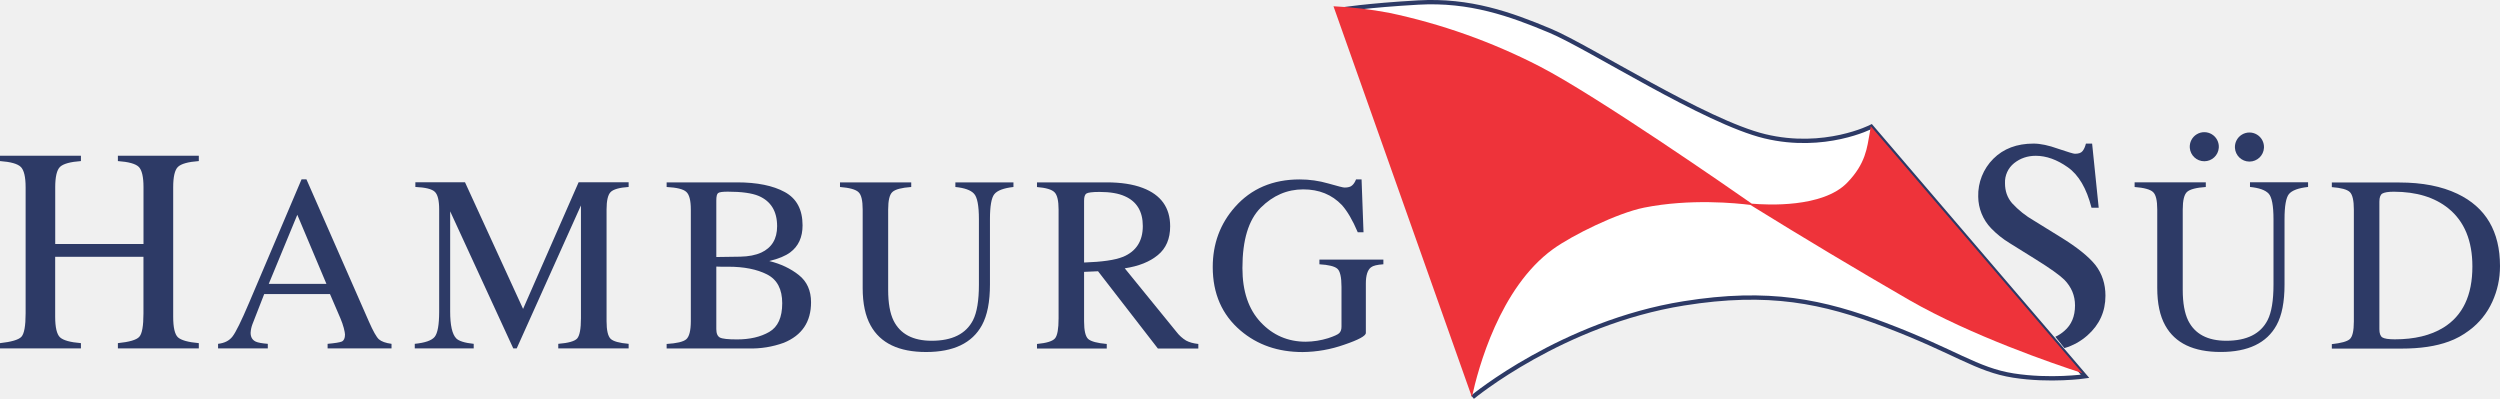
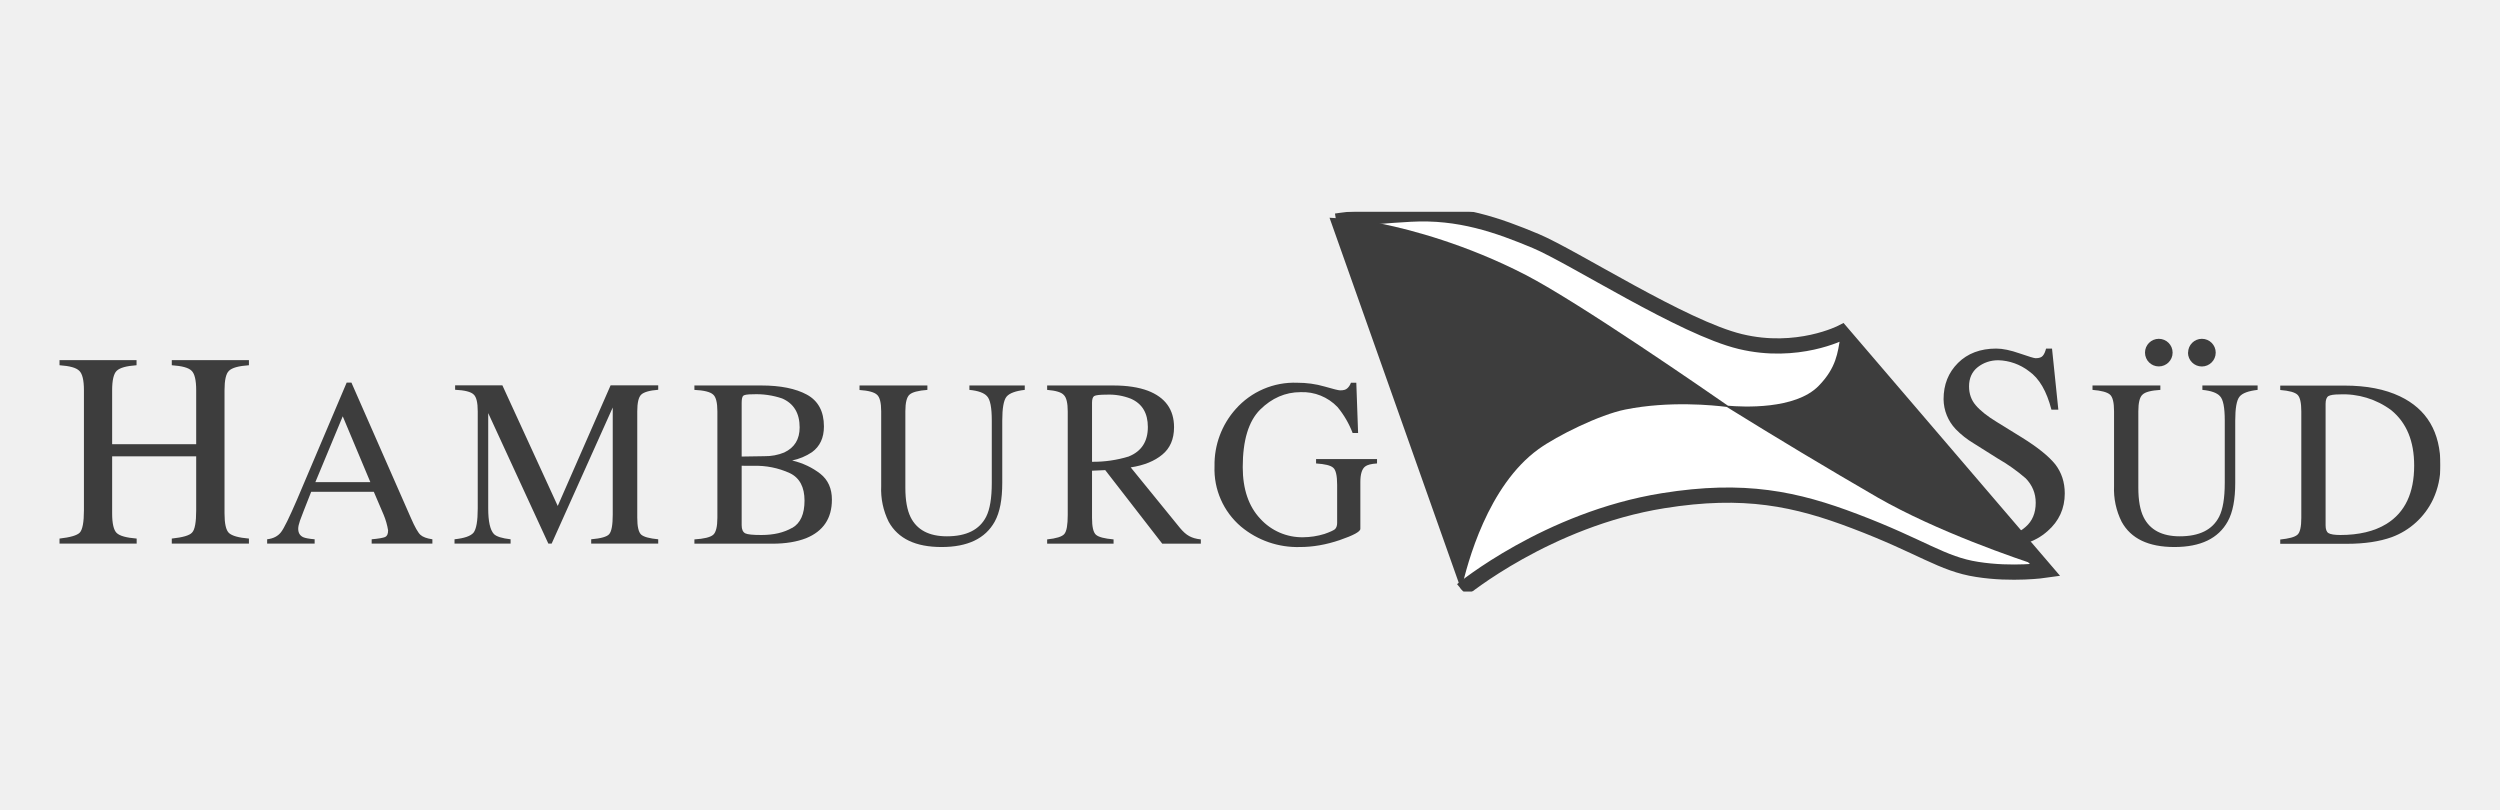
- <svg xmlns="http://www.w3.org/2000/svg" width="770.24" height="122.88" viewBox="0 0 577.68 92.16">
-   <defs>
-     <clipPath id="a">
-       <path d="M304 0h184v92.16H304Zm0 0" />
-     </clipPath>
-     <clipPath id="b">
-       <path d="M538 42h39.68v39H538Zm0 0" />
-     </clipPath>
-   </defs>
-   <path d="M482.37 77.48a13.86 13.86 0 0 1-5.34 2.96l-2.1-2.62a8.33 8.33 0 0 0 2.1-1.37c1.63-1.4 2.45-3.36 2.45-5.87 0-2.27-.82-4.24-2.45-5.92-1.07-1.06-3.3-2.66-6.73-4.79l-5.94-3.7a21.26 21.26 0 0 1-4.29-3.44 10.67 10.67 0 0 1-2.96-7.28 11.9 11.9 0 0 1 3.5-8.77c2.34-2.33 5.43-3.5 9.28-3.5 1.59 0 3.49.4 5.71 1.2 2.25.76 3.53 1.15 3.85 1.15.86 0 1.44-.2 1.76-.61.34-.41.6-.99.79-1.74h1.43L484.95 48h-1.66c-1.14-4.46-2.96-7.58-5.48-9.35-2.49-1.76-4.96-2.65-7.4-2.65-1.91 0-3.58.57-5 1.7a5.62 5.62 0 0 0-2.11 4.66c0 1.8.54 3.32 1.63 4.59a21 21 0 0 0 5.07 4.04l6.11 3.78c3.83 2.35 6.53 4.52 8.1 6.49 1.53 2 2.3 4.35 2.3 7.07 0 3.65-1.38 6.7-4.14 9.15" style="stroke:none;fill-rule:nonzero;fill:#2d3a66;fill-opacity:1" />
-   <path d="M340.26 91.77s20.74-17.16 48.8-21.66c19.72-3.17 32.23-.46 46.54 4.96 16.16 6.13 21.13 10.38 29.66 11.71 8.52 1.33 16.54.18 16.54.18l-49.4-57.68s-10.74 5.54-24.6 2.2c-13.85-3.33-40.43-20.52-49.61-24.37-9.2-3.86-18.56-7.2-30.43-6.53-11.85.67-18.01 1.67-18.01 1.67" style="stroke:none;fill-rule:evenodd;fill:#fff;fill-opacity:1" />
-   <g clip-path="url(#a)">
-     <path d="M3402.62 3.87s207.34 171.68 487.89 216.68c197.3 31.67 322.42 4.53 465.47-49.7 161.64-61.2 211.32-103.74 296.6-117.06 85.23-13.32 165.39-1.76 165.39-1.76l-493.9 576.76S4216.6 573.36 4078 606.72c-138.56 33.4-404.26 205.31-496.14 243.83-91.9 38.55-185.62 71.9-304.25 65.23-118.56-6.68-180.12-16.68-180.12-16.68" style="fill:none;stroke-width:10;stroke-linecap:butt;stroke-linejoin:miter;stroke:#2d3a66;stroke-opacity:1;stroke-miterlimit:4" transform="matrix(.1 0 0 -.1 0 92.16)" />
+ <svg xmlns="http://www.w3.org/2000/svg" width="210" height="68" fill="none">
+   <g style="mix-blend-mode:plus-darker">
+     <path fill="#3D3D3D" d="M172 44.61a4.8 4.8 0 0 1-1.85 1.03l-.72-.9c.25-.13.5-.28.72-.48.57-.49.85-1.17.85-2.03 0-.79-.28-1.47-.84-2.05a15 15 0 0 0-2.34-1.66l-2.05-1.29a7.32 7.32 0 0 1-1.49-1.18 3.7 3.7 0 0 1-1.02-2.52c0-1.22.4-2.23 1.21-3.04.8-.8 1.88-1.21 3.21-1.21.55 0 1.21.14 1.98.41.78.27 1.22.4 1.33.4.3 0 .5-.07.61-.21.12-.14.2-.34.27-.6h.5l.53 5.13h-.58c-.4-1.55-1.02-2.63-1.9-3.24a4.42 4.42 0 0 0-2.56-.91c-.66 0-1.24.2-1.73.58-.49.39-.73.93-.73 1.62 0 .62.19 1.15.56 1.58.38.45.97.92 1.76 1.4l2.12 1.31c1.32.82 2.25 1.57 2.8 2.25.53.69.8 1.5.8 2.45 0 1.26-.48 2.32-1.44 3.16Z" />
+     <path fill="#fff" fill-rule="evenodd" d="M122.8 49.56s7.18-5.94 16.9-7.5c6.83-1.1 11.16-.16 16.1 1.72 5.6 2.12 7.33 3.6 10.28 4.05 2.95.47 5.72.07 5.72.07l-17.1-19.97s-3.72 1.92-8.51.76c-4.8-1.15-14-7.1-17.18-8.44-3.18-1.33-6.43-2.49-10.53-2.26-4.1.23-6.24.58-6.24.58" clip-rule="evenodd" />
+     <mask id="a" width="64" height="33" x="110" y="17" maskUnits="userSpaceOnUse" style="mask-type:luminance">
+       <path fill="#fff" d="M110.25 17.79h63.7v31.9h-63.7V17.8Z" />
+     </mask>
+     <g mask="url(#a)">
+       <path stroke="#3D3D3D" stroke-width="1.28" d="M122.8 49.56s7.18-5.94 16.9-7.5c6.83-1.1 11.16-.16 16.1 1.72 5.6 2.12 7.33 3.6 10.28 4.05 2.95.47 5.72.07 5.72.07l-17.1-19.97s-3.72 1.92-8.51.76c-4.8-1.15-14-7.1-17.18-8.44-3.18-1.33-6.43-2.49-10.53-2.26-4.1.23-6.24.58-6.24.58" />
+     </g>
+     <path fill="#3D3D3D" fill-rule="evenodd" d="M145.03 34.18c-1.1-.14-4.81-.52-8.5.22-2.15.43-5.74 2.2-7.3 3.33-4.25 3.08-5.98 9.55-6.48 11.83l-11.07-31.27c.82.04 2.66.17 4.43.52 2.37.48 7.07 1.71 12.06 4.29 4.5 2.33 15.33 9.84 16.98 10.98 1.24.11 5.65.34 7.61-1.66 1.52-1.55 1.6-2.84 1.82-4.01l.08-.53 16.94 19.76c-2.3-.74-8.89-3-13.86-5.84a481.94 481.94 0 0 1-12.7-7.62Z" clip-rule="evenodd" />
+     <path fill="#3D3D3D" d="M38.18 45.3c.83-.09 1.36-.27 1.6-.56.23-.3.35-.97.35-2.03v-8.16c0-.73-.11-1.2-.34-1.41-.23-.23-.75-.36-1.56-.4v-.37h3.97l4.65 10.13 4.44-10.13h4v.37c-.74.06-1.22.2-1.44.42-.21.21-.32.68-.32 1.39v8.93c0 .74.1 1.2.32 1.42.22.2.7.33 1.44.4v.36h-5.63v-.36c.81-.07 1.32-.21 1.51-.43.2-.23.3-.77.3-1.62v-9.02l-5.13 11.43h-.28L41.01 34.7v8c0 1.1.16 1.82.48 2.16.21.21.68.36 1.4.44v.36h-4.71M77.9 32.38v.37c-.77.06-1.27.19-1.5.4-.23.2-.35.67-.35 1.4v6.43c0 1.05.15 1.87.44 2.46.53 1.07 1.55 1.61 3.05 1.61 1.64 0 2.74-.55 3.3-1.65.31-.61.47-1.56.47-2.84v-5.23c0-1.09-.13-1.77-.4-2.05-.25-.28-.75-.46-1.48-.53v-.37h4.65v.37c-.78.09-1.29.28-1.53.57-.24.29-.36.96-.36 2.01v5.23c0 1.39-.2 2.47-.63 3.25-.79 1.43-2.28 2.14-4.47 2.14-2.18 0-3.65-.7-4.44-2.12a6.1 6.1 0 0 1-.63-3v-6.27c0-.74-.12-1.2-.35-1.4-.22-.21-.71-.35-1.47-.4v-.38" />
+     <path fill="#3D3D3D" fill-rule="evenodd" d="m31.11 40.5-2.32-5.53-2.3 5.53h4.62Zm-8.67 5.16v-.36c.52-.06.9-.26 1.16-.59.26-.33.7-1.24 1.34-2.72l4.18-9.85h.4l5 11.38c.33.76.6 1.23.8 1.41.2.18.53.3 1 .37v.36h-5.1v-.36c.58-.05.96-.12 1.13-.19.17-.08.25-.26.25-.56a5.8 5.8 0 0 0-.37-1.3l-.83-1.94h-5.26c-.52 1.32-.84 2.13-.94 2.42-.1.29-.15.51-.15.68 0 .35.14.58.41.71.17.08.5.14.97.18v.36M66.54 44.35c.7-.4 1.04-1.17 1.04-2.3 0-1.12-.4-1.9-1.22-2.3a6.8 6.8 0 0 0-3.1-.62h-.58l-.38-.01v5c0 .35.1.57.3.68.2.1.65.14 1.36.14 1.03 0 1.88-.2 2.58-.6Zm-8.21.96c.81-.05 1.33-.18 1.57-.38s.36-.69.36-1.44v-8.93c0-.74-.12-1.22-.36-1.42-.24-.22-.76-.35-1.57-.39v-.37h5.63c1.6 0 2.88.26 3.82.77.95.52 1.43 1.41 1.43 2.67 0 .95-.33 1.67-1 2.16a4.7 4.7 0 0 1-1.67.7c.92.22 1.7.6 2.36 1.11.66.52.98 1.25.98 2.18 0 1.57-.72 2.65-2.17 3.24-.77.3-1.71.46-2.83.46h-6.55v-.36ZM65.89 38c.85-.4 1.28-1.1 1.28-2.1 0-1.2-.5-2.01-1.47-2.43a6.73 6.73 0 0 0-2.47-.35c-.42 0-.68.04-.78.11-.1.07-.15.27-.15.6v4.52l1.91-.03A4.23 4.23 0 0 0 65.9 38ZM94.82 38.34c1.07-.43 1.6-1.26 1.6-2.47 0-1.16-.47-1.96-1.43-2.38a5 5 0 0 0-2.03-.34c-.57 0-.92.04-1.05.12-.12.08-.18.27-.18.57v4.95a10.1 10.1 0 0 0 3.1-.45Zm-6.86 6.97c.77-.08 1.25-.23 1.44-.45.2-.23.29-.77.29-1.6v-8.7c0-.7-.11-1.17-.33-1.38-.2-.23-.67-.37-1.4-.43v-.37h5.56c1.16 0 2.12.15 2.9.44 1.46.56 2.2 1.58 2.2 3.07 0 1-.34 1.77-.99 2.3-.65.54-1.53.9-2.65 1.07l4.14 5.09c.26.31.51.54.77.68.25.14.58.24.98.28v.36h-3.24l-4.79-6.18-1.11.05v3.95c0 .75.1 1.22.33 1.43.23.2.72.32 1.48.39v.36h-5.58" clip-rule="evenodd" />
+     <path fill="#3D3D3D" d="M111.27 32.47c.75.22 1.18.32 1.3.32.28 0 .48-.05.6-.17.12-.1.23-.26.31-.47h.45l.15 4.22h-.46a7.74 7.74 0 0 0-1.27-2.18 4.06 4.06 0 0 0-3.1-1.25c-1.28 0-2.42.5-3.4 1.47-.97.97-1.46 2.58-1.46 4.83 0 1.85.5 3.3 1.47 4.33a4.75 4.75 0 0 0 3.6 1.56 6.23 6.23 0 0 0 1.8-.28c.46-.16.76-.3.88-.4.12-.12.18-.3.18-.52v-3.2c0-.77-.11-1.26-.33-1.44-.22-.2-.7-.31-1.44-.36v-.37h5.12v.37c-.5.03-.82.12-.99.25-.27.2-.41.64-.41 1.3v3.94c0 .24-.58.55-1.74.95-1.15.39-2.26.58-3.32.58a7.4 7.4 0 0 1-4.96-1.71 6.33 6.33 0 0 1-2.23-5.08 7 7 0 0 1 1.78-4.8 6.57 6.57 0 0 1 5.17-2.21c.78 0 1.55.1 2.3.32ZM181.47 32.38v.37c-.78.05-1.28.18-1.5.4-.23.2-.35.67-.35 1.4v6.43c0 1.05.15 1.87.44 2.46.53 1.07 1.55 1.61 3.04 1.61 1.65 0 2.75-.55 3.31-1.65.31-.61.47-1.56.47-2.84v-5.23c0-1.1-.13-1.77-.4-2.05-.25-.28-.75-.46-1.48-.53v-.37h4.64v.37c-.77.09-1.28.27-1.52.57-.24.29-.36.96-.36 2v5.24c0 1.38-.2 2.47-.63 3.24-.79 1.43-2.28 2.15-4.48 2.15-2.17 0-3.65-.7-4.43-2.12a6.1 6.1 0 0 1-.64-3v-6.28c0-.73-.11-1.2-.34-1.4-.22-.2-.71-.34-1.47-.4v-.37M180.18 29.62a1.16 1.16 0 1 1 2.32 0 1.16 1.16 0 0 1-2.32 0ZM183.8 29.62a1.16 1.16 0 1 1 2.32 0 1.16 1.16 0 0 1-2.33 0Z" />
+     <mask id="b" width="14" height="14" x="191" y="32" maskUnits="userSpaceOnUse" style="mask-type:luminance">
+       <path fill="#fff" d="M191.26 32.33H205v13.5h-13.74v-13.5Z" />
+     </mask>
+     <g mask="url(#b)">
+       <path fill="#3D3D3D" fill-rule="evenodd" d="M195.59 44.78c.16.1.5.16 1 .16 1.56 0 2.86-.31 3.87-.93 1.56-.96 2.33-2.6 2.33-4.9 0-2.06-.64-3.6-1.92-4.65a6.75 6.75 0 0 0-4.37-1.33c-.44 0-.75.05-.91.14-.16.1-.24.32-.24.65v10.21c0 .33.08.55.24.65Zm-4.05.54c.74-.08 1.21-.2 1.44-.4.22-.18.33-.66.33-1.42v-8.93c0-.73-.1-1.2-.32-1.41-.22-.21-.7-.34-1.45-.4v-.37h5.42c1.82 0 3.37.3 4.63.9 2.27 1.08 3.41 3.01 3.41 5.8 0 1-.2 1.94-.62 2.85a6.22 6.22 0 0 1-3.47 3.18c-1.03.37-2.29.56-3.78.56h-5.59" clip-rule="evenodd" />
+     </g>
+     <path fill="#3D3D3D" d="M5 45.24c.9-.1 1.48-.27 1.7-.5.23-.24.35-.87.35-1.88V32.77c0-.83-.13-1.38-.39-1.62-.25-.26-.8-.41-1.66-.47v-.43h6.47v.43c-.85.06-1.4.21-1.67.47-.25.24-.38.79-.38 1.62v4.54h7.06v-4.54c0-.83-.13-1.38-.38-1.62-.25-.26-.8-.41-1.67-.47v-.43h6.48v.43c-.86.06-1.42.21-1.68.47-.25.24-.37.79-.37 1.62v10.36c0 .85.12 1.4.37 1.64.26.24.82.4 1.68.47v.42h-6.48v-.42c.92-.1 1.49-.26 1.7-.5.24-.24.35-.87.35-1.88v-4.53H9.42v4.8c0 .85.13 1.4.38 1.64.26.25.82.4 1.68.47v.42H5" />
  </g>
-   <path d="M404.46 47.35c-3.16-.4-13.9-1.5-24.57.63-6.18 1.25-16.55 6.35-21.05 9.6-12.29 8.9-17.3 27.6-18.72 34.17l-31.99-90.3a94 94 0 0 1 12.8 1.5 138.54 138.54 0 0 1 34.82 12.38c13.04 6.72 44.3 28.42 49.04 31.73 3.59.31 16.33.98 22-4.8 4.37-4.47 4.64-8.2 5.26-11.59.1-.58.18-1.08.22-1.52l48.92 57.08c-6.62-2.15-25.65-8.66-40-16.89a1395.13 1395.13 0 0 1-36.73-21.99" style="stroke:none;fill-rule:evenodd;fill:#ee333a;fill-opacity:1" />
-   <path d="M95.84 79.45c2.39-.24 3.93-.78 4.6-1.61.69-.85 1.04-2.8 1.04-5.87V48.41c0-2.1-.34-3.46-1-4.08-.66-.65-2.16-1.02-4.5-1.13v-1.08h11.47l13.42 29.26 12.83-29.26h11.56v1.08c-2.15.15-3.54.55-4.16 1.18-.62.62-.94 1.97-.94 4.03v25.8c0 2.12.32 3.48.94 4.08.62.59 2 .97 4.16 1.16v1.05H129v-1.05c2.35-.19 3.8-.6 4.37-1.24.58-.67.87-2.23.87-4.67V47.47L119.4 80.5h-.8l-14.58-31.67v23.14c0 3.18.46 5.24 1.39 6.21.6.62 1.95 1.05 4.05 1.27v1.05H95.84M210.56 42.14v1.07c-2.23.16-3.67.54-4.33 1.14-.67.58-1 1.94-1 4.08v18.55c0 3.05.42 5.41 1.25 7.11 1.55 3.1 4.48 4.65 8.81 4.65 4.74 0 7.92-1.59 9.55-4.76.9-1.77 1.36-4.51 1.36-8.21v-15.1c0-3.15-.38-5.13-1.14-5.92-.75-.82-2.19-1.33-4.3-1.54v-1.07h13.42v1.07c-2.24.25-3.72.8-4.41 1.65-.68.83-1.02 2.77-1.02 5.8v15.1c0 4.01-.62 7.13-1.85 9.38-2.26 4.14-6.57 6.2-12.91 6.2-6.27 0-10.54-2.03-12.8-6.11-1.23-2.2-1.85-5.08-1.85-8.68V48.43c0-2.12-.32-3.47-.99-4.05-.64-.6-2.06-1-4.25-1.17v-1.07" style="stroke:none;fill-rule:nonzero;fill:#2d3a66;fill-opacity:1" />
-   <path d="M75.43 65.6 68.7 49.63 62.1 65.6ZM50.39 80.5v-1.05c1.49-.17 2.6-.73 3.34-1.7.75-.96 2.04-3.57 3.85-7.84l12.1-28.47h1.13l14.44 32.88c.97 2.2 1.73 3.56 2.3 4.08.59.52 1.56.86 2.92 1.05v1.05H75.7v-1.05c1.7-.15 2.8-.33 3.29-.53.48-.24.73-.77.73-1.62 0-.28-.1-.78-.28-1.5-.19-.72-.45-1.48-.79-2.27l-2.4-5.58h-15.2c-1.5 3.8-2.41 6.12-2.72 6.97a6.6 6.6 0 0 0-.42 1.98c0 .99.4 1.67 1.19 2.04.5.23 1.42.4 2.78.51v1.05M177.75 76.7c2-1.15 3-3.36 3-6.63 0-3.25-1.16-5.46-3.51-6.66-2.34-1.19-5.32-1.78-8.95-1.78h-1.7c-.23 0-.59 0-1.07-.03v14.45c0 1 .28 1.65.84 1.95.57.29 1.88.43 3.94.43 2.97 0 5.44-.57 7.45-1.73m-23.71 2.78c2.34-.14 3.85-.5 4.53-1.08.7-.6 1.05-2 1.06-4.16V48.43c0-2.14-.36-3.5-1.06-4.1-.68-.63-2.19-1-4.53-1.12v-1.07h16.26c4.65 0 8.33.75 11.05 2.24 2.74 1.5 4.1 4.06 4.1 7.7 0 2.74-.95 4.82-2.86 6.24-1.07.8-2.68 1.48-4.84 2 2.66.65 4.94 1.73 6.83 3.23 1.89 1.5 2.83 3.6 2.83 6.3 0 4.53-2.1 7.64-6.28 9.35a22.03 22.03 0 0 1-8.17 1.32h-18.92Zm21.84-21.1c2.46-1.14 3.69-3.17 3.69-6.1 0-3.46-1.43-5.78-4.25-7-1.57-.66-3.95-.99-7.14-.99-1.22 0-1.96.1-2.24.32-.28.2-.42.77-.42 1.7v13.08l5.52-.08c1.94-.04 3.55-.35 4.84-.94M259.45 59.37c3.08-1.27 4.62-3.65 4.62-7.14 0-3.36-1.38-5.66-4.14-6.88-1.47-.67-3.43-1-5.86-1-1.64 0-2.66.13-3.03.37-.36.23-.54.78-.54 1.64v14.3c4.17-.14 7.16-.57 8.95-1.3m-19.83 20.12c2.23-.21 3.62-.64 4.17-1.3.55-.66.82-2.2.82-4.62V48.43c0-2.04-.31-3.37-.93-3.99-.61-.64-1.96-1.05-4.06-1.22v-1.08h16.07c3.34 0 6.12.43 8.35 1.28 4.23 1.6 6.35 4.56 6.35 8.87 0 2.89-.95 5.1-2.84 6.65-1.87 1.55-4.42 2.57-7.65 3.06l11.96 14.7a7.97 7.97 0 0 0 2.2 1.99c.74.4 1.69.67 2.84.79v1.05h-9.35l-13.82-17.85-3.23.14v11.42c0 2.15.32 3.52.96 4.1.66.57 2.1.95 4.28 1.14v1.05h-16.12" style="stroke:none;fill-rule:evenodd;fill:#2d3a66;fill-opacity:1" />
-   <path d="M306.95 42.4c2.17.62 3.41.94 3.73.94.83 0 1.42-.17 1.76-.5.36-.3.66-.77.9-1.38h1.28l.45 12.21h-1.33c-1.19-2.81-2.42-4.9-3.68-6.3-2.29-2.4-5.26-3.61-8.92-3.61-3.72 0-7 1.42-9.83 4.24-2.81 2.82-4.22 7.46-4.22 13.94 0 5.35 1.4 9.52 4.22 12.52 2.81 3 6.29 4.5 10.42 4.5a18.02 18.02 0 0 0 5.16-.81c1.38-.46 2.23-.84 2.57-1.17.34-.34.52-.82.52-1.47v-9.26c0-2.23-.33-3.62-.96-4.16-.63-.55-2-.9-4.14-1.02v-1.08h14.78v1.08c-1.43.09-2.38.32-2.86.7-.79.6-1.19 1.85-1.19 3.74v11.42c0 .68-1.67 1.59-5 2.72a29.66 29.66 0 0 1-9.62 1.7c-5.66 0-10.44-1.65-14.33-4.96-4.28-3.64-6.43-8.53-6.43-14.68 0-5.4 1.72-10.02 5.13-13.87 3.76-4.25 8.74-6.38 14.96-6.38 2.24 0 4.45.31 6.63.94M509.7 42.13v1.08c-2.22.15-3.67.53-4.33 1.13-.66.59-1 1.95-1 4.08v18.56c0 3.04.43 5.4 1.26 7.1 1.55 3.1 4.48 4.66 8.8 4.66 4.75 0 7.93-1.6 9.55-4.77.9-1.77 1.36-4.5 1.36-8.2V50.65c0-3.15-.38-5.12-1.13-5.92-.76-.81-2.2-1.32-4.3-1.53v-1.08h13.42v1.08c-2.25.25-3.72.8-4.42 1.64-.68.84-1.02 2.77-1.02 5.81v15.1c0 4-.6 7.13-1.84 9.38-2.26 4.13-6.57 6.2-12.92 6.2-6.27 0-10.53-2.04-12.8-6.12-1.23-2.19-1.85-5.08-1.85-8.67V48.42c0-2.11-.32-3.46-.98-4.05-.64-.6-2.06-.99-4.25-1.16v-1.08M506 34.16a3.36 3.36 0 1 1 6.7 0 3.36 3.36 0 0 1-6.7 0M516.43 34.16a3.36 3.36 0 1 1 6.71 0 3.36 3.36 0 0 1-6.71 0" style="stroke:none;fill-rule:nonzero;fill:#2d3a66;fill-opacity:1" />
-   <g clip-path="url(#b)">
-     <path d="M550.48 77.96c.48.3 1.44.45 2.9.45 4.53 0 8.26-.9 11.19-2.69 4.5-2.76 6.73-7.47 6.73-14.14 0-5.94-1.84-10.42-5.55-13.43-3.17-2.56-7.37-3.84-12.6-3.85-1.3 0-2.19.15-2.67.43-.44.28-.67.9-.67 1.86v29.5c0 .94.23 1.57.67 1.87m-11.66 1.56c2.11-.23 3.49-.6 4.13-1.14.64-.55.96-1.91.96-4.1V48.46c0-2.11-.3-3.47-.93-4.08-.62-.6-2.02-.98-4.16-1.14v-1.07h15.63c5.27 0 9.73.87 13.37 2.6 6.57 3.12 9.86 8.7 9.86 16.72 0 2.9-.59 5.64-1.78 8.25a16.84 16.84 0 0 1-5.33 6.6c-1.5 1.13-3.08 1.99-4.7 2.57-2.97 1.1-6.6 1.64-10.94 1.64h-16.11" style="stroke:none;fill-rule:evenodd;fill:#2d3a66;fill-opacity:1" />
-   </g>
-   <path d="M0 79.29c2.63-.29 4.27-.77 4.93-1.45.66-.7.99-2.5.99-5.42V43.27c0-2.41-.38-3.98-1.12-4.7-.73-.72-2.32-1.17-4.8-1.35v-1.24h18.7v1.24c-2.48.18-4.08.63-4.84 1.35-.73.72-1.1 2.29-1.1 4.7v13.11h20.4V43.27c0-2.41-.37-3.98-1.09-4.7-.72-.72-2.33-1.17-4.83-1.35v-1.24h18.7v1.24c-2.48.18-4.08.63-4.83 1.35-.73.72-1.09 2.29-1.09 4.7V73.2c0 2.46.36 4.04 1.09 4.74.75.68 2.35 1.13 4.83 1.35v1.21h-18.7v-1.21c2.65-.27 4.3-.75 4.93-1.45.66-.7.98-2.5.98-5.42V59.34h-20.4V73.2c0 2.46.38 4.04 1.11 4.74.76.7 2.36 1.15 4.84 1.35v1.21H0" style="stroke:none;fill-rule:nonzero;fill:#2d3a66;fill-opacity:1" />
</svg>
